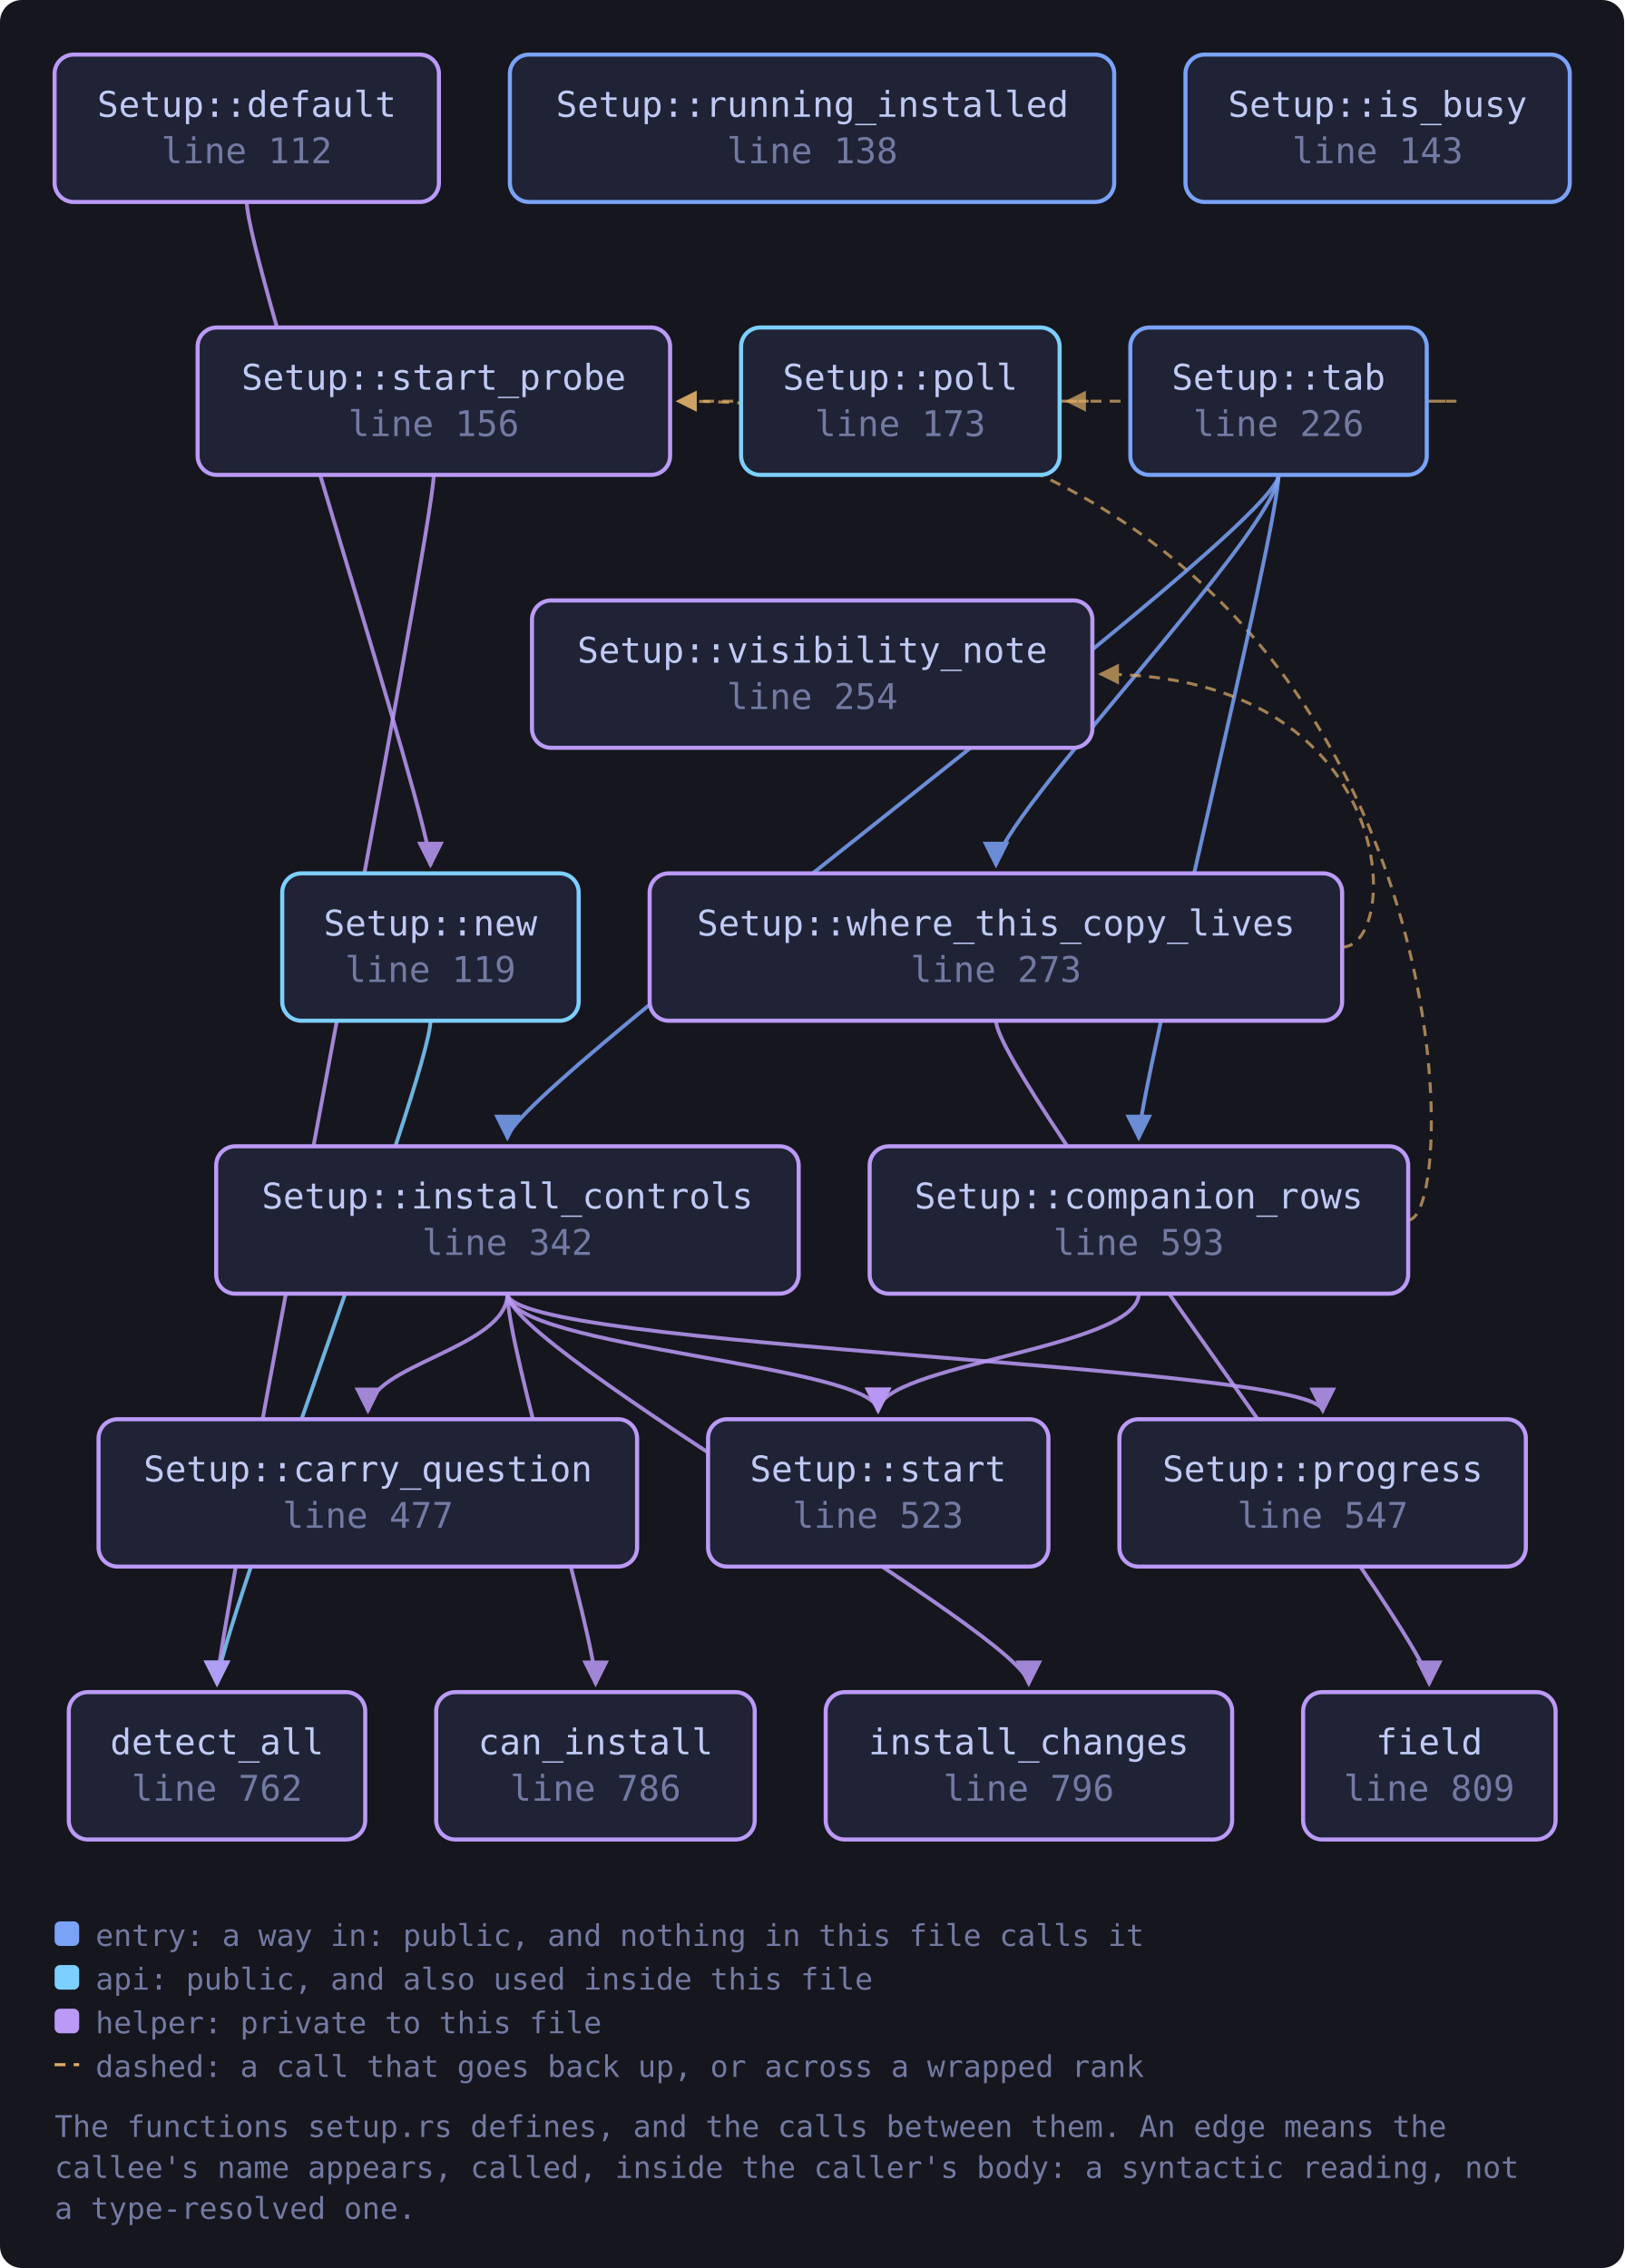
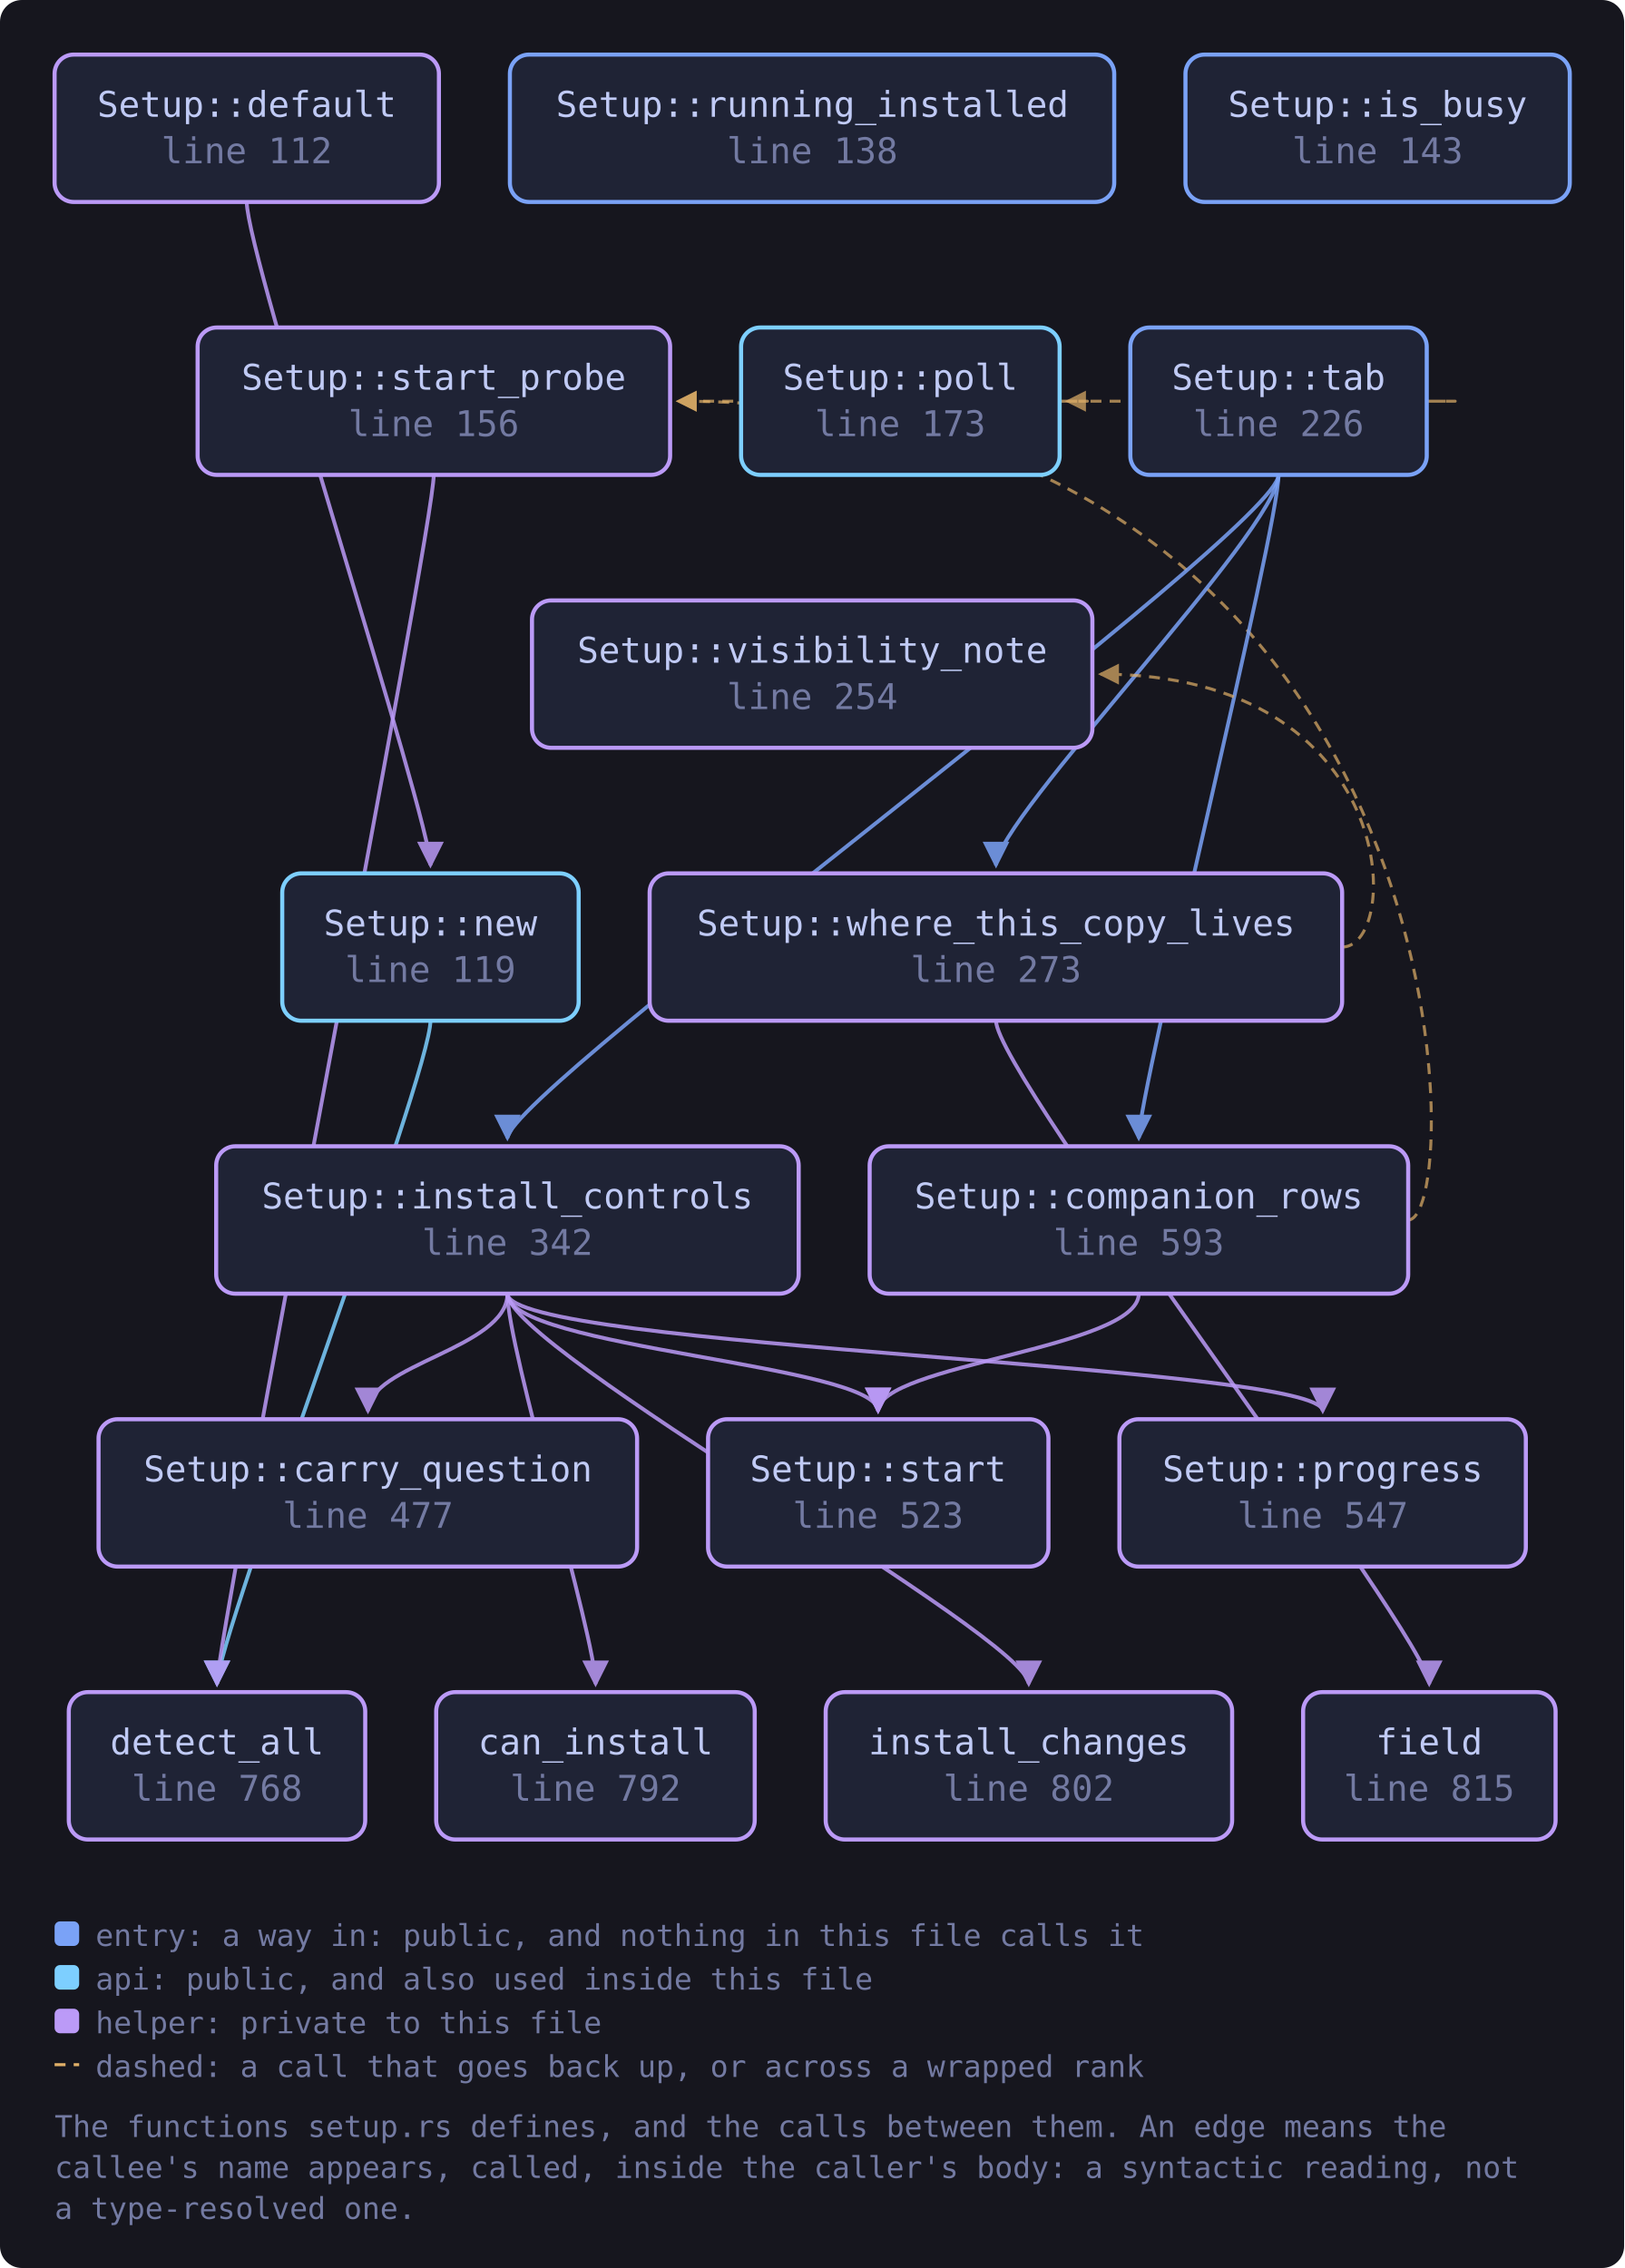
<svg xmlns="http://www.w3.org/2000/svg" viewBox="0 0 595 831" width="595" height="831" style="max-width:100%;height:auto" role="img" aria-label="flowchart">
  <defs>
    <marker id="a-muted" viewBox="0 0 8 8" refX="7" refY="4" markerWidth="7" markerHeight="7" orient="auto-start-reverse">
      <path d="M0 0 L8 4 L0 8 z" fill="var(--muted, #737aa2)" />
    </marker>
    <marker id="a-warn" viewBox="0 0 8 8" refX="7" refY="4" markerWidth="7" markerHeight="7" orient="auto-start-reverse">
      <path d="M0 0 L8 4 L0 8 z" fill="var(--warn, #e0af68)" />
    </marker>
    <marker id="a-accent" viewBox="0 0 8 8" refX="7" refY="4" markerWidth="7" markerHeight="7" orient="auto-start-reverse">
      <path d="M0 0 L8 4 L0 8 z" fill="var(--accent, #7aa2f7)" />
    </marker>
    <marker id="a-cyan" viewBox="0 0 8 8" refX="7" refY="4" markerWidth="7" markerHeight="7" orient="auto-start-reverse">
      <path d="M0 0 L8 4 L0 8 z" fill="var(--cyan, #7dcfff)" />
    </marker>
    <marker id="a-accent-2" viewBox="0 0 8 8" refX="7" refY="4" markerWidth="7" markerHeight="7" orient="auto-start-reverse">
      <path d="M0 0 L8 4 L0 8 z" fill="var(--accent-2, #bb9af7)" />
    </marker>
  </defs>
  <rect x="0" y="0" width="595" height="831" fill="var(--bg-inset, #16161e)" rx="8" />
  <path d="M417.2 474.0 C 417.2 494.0, 321.7 500.0, 321.7 517.0" fill="none" stroke="var(--accent-2, #bb9af7)" stroke-width="1.4" opacity="0.85" marker-end="url(#a-accent-2)" />
  <path d="M515.9 447.0 C 537.9 447.0, 537.9 147.0, 248.5 147.0" fill="none" stroke="var(--warn, #e0af68)" stroke-width="1.1" opacity="0.7" stroke-dasharray="4 3" marker-end="url(#a-warn)" />
  <path d="M90.4 74.0 C 90.4 94.0, 157.7 300.0, 157.7 317.0" fill="none" stroke="var(--accent-2, #bb9af7)" stroke-width="1.4" opacity="0.85" marker-end="url(#a-accent-2)" />
  <path d="M185.9 474.0 C 185.9 494.0, 218.2 600.0, 218.2 617.0" fill="none" stroke="var(--accent-2, #bb9af7)" stroke-width="1.4" opacity="0.85" marker-end="url(#a-accent-2)" />
  <path d="M185.9 474.0 C 185.9 494.0, 134.8 500.0, 134.8 517.0" fill="none" stroke="var(--accent-2, #bb9af7)" stroke-width="1.4" opacity="0.85" marker-end="url(#a-accent-2)" />
  <path d="M185.9 474.0 C 185.9 494.0, 376.9 600.0, 376.9 617.0" fill="none" stroke="var(--accent-2, #bb9af7)" stroke-width="1.4" opacity="0.85" marker-end="url(#a-accent-2)" />
  <path d="M185.9 474.0 C 185.9 494.0, 484.6 500.0, 484.6 517.0" fill="none" stroke="var(--accent-2, #bb9af7)" stroke-width="1.4" opacity="0.85" marker-end="url(#a-accent-2)" />
  <path d="M185.9 474.0 C 185.9 494.0, 321.7 500.0, 321.7 517.0" fill="none" stroke="var(--accent-2, #bb9af7)" stroke-width="1.4" opacity="0.85" marker-end="url(#a-accent-2)" />
  <path d="M157.7 374.0 C 157.7 394.0, 79.5 600.0, 79.5 617.0" fill="none" stroke="var(--cyan, #7dcfff)" stroke-width="1.4" opacity="0.85" marker-end="url(#a-cyan)" />
  <path d="M388.1 147.0 C 410.1 147.0, 410.1 147.0, 248.5 147.0" fill="none" stroke="var(--warn, #e0af68)" stroke-width="1.1" opacity="0.7" stroke-dasharray="4 3" marker-end="url(#a-warn)" />
  <path d="M158.9 174.0 C 158.9 194.0, 79.5 600.0, 79.5 617.0" fill="none" stroke="var(--accent-2, #bb9af7)" stroke-width="1.4" opacity="0.85" marker-end="url(#a-accent-2)" />
  <path d="M468.4 174.0 C 468.4 194.0, 417.2 400.0, 417.2 417.0" fill="none" stroke="var(--accent, #7aa2f7)" stroke-width="1.4" opacity="0.85" marker-end="url(#a-accent)" />
  <path d="M468.4 174.0 C 468.4 194.0, 185.9 400.0, 185.9 417.0" fill="none" stroke="var(--accent, #7aa2f7)" stroke-width="1.4" opacity="0.85" marker-end="url(#a-accent)" />
  <path d="M522.7 147.0 C 544.7 147.0, 544.7 147.0, 391.1 147.0" fill="none" stroke="var(--warn, #e0af68)" stroke-width="1.1" opacity="0.7" stroke-dasharray="4 3" marker-end="url(#a-warn)" />
  <path d="M468.4 174.0 C 468.4 194.0, 364.9 300.0, 364.9 317.0" fill="none" stroke="var(--accent, #7aa2f7)" stroke-width="1.4" opacity="0.85" marker-end="url(#a-accent)" />
  <path d="M364.9 374.0 C 364.9 394.0, 523.6 600.0, 523.6 617.0" fill="none" stroke="var(--accent-2, #bb9af7)" stroke-width="1.4" opacity="0.85" marker-end="url(#a-accent-2)" />
  <path d="M491.7 347.0 C 513.7 347.0, 513.7 247.0, 403.2 247.0" fill="none" stroke="var(--warn, #e0af68)" stroke-width="1.1" opacity="0.7" stroke-dasharray="4 3" marker-end="url(#a-warn)" />
  <a href="https://github.com/tilas01/veilvoice/blob/main/crates/veilvoice-gui/src/setup.rs#L112" target="_blank" rel="noopener noreferrer">
    <rect x="20.0" y="20.0" width="140.8" height="54.0" rx="7" fill="var(--bg-soft, #1f2335)" stroke="var(--accent-2, #bb9af7)" stroke-width="1.5" />
    <text x="90.4" y="42.8" font-family="ui-monospace, SFMono-Regular, Menlo, Consolas, monospace" font-size="13" fill="var(--fg, #c0caf5)" text-anchor="middle">Setup::default</text>
    <text x="90.4" y="59.8" font-family="ui-monospace, SFMono-Regular, Menlo, Consolas, monospace" font-size="13" fill="var(--muted, #737aa2)" text-anchor="middle">line 112</text>
  </a>
  <a href="https://github.com/tilas01/veilvoice/blob/main/crates/veilvoice-gui/src/setup.rs#L119" target="_blank" rel="noopener noreferrer">
    <rect x="103.4" y="320.0" width="108.6" height="54.0" rx="7" fill="var(--bg-soft, #1f2335)" stroke="var(--cyan, #7dcfff)" stroke-width="1.5" />
    <text x="157.7" y="342.8" font-family="ui-monospace, SFMono-Regular, Menlo, Consolas, monospace" font-size="13" fill="var(--fg, #c0caf5)" text-anchor="middle">Setup::new</text>
    <text x="157.7" y="359.8" font-family="ui-monospace, SFMono-Regular, Menlo, Consolas, monospace" font-size="13" fill="var(--muted, #737aa2)" text-anchor="middle">line 119</text>
  </a>
  <a href="https://github.com/tilas01/veilvoice/blob/main/crates/veilvoice-gui/src/setup.rs#L138" target="_blank" rel="noopener noreferrer">
    <rect x="186.8" y="20.0" width="221.4" height="54.0" rx="7" fill="var(--bg-soft, #1f2335)" stroke="var(--accent, #7aa2f7)" stroke-width="1.5" />
    <text x="297.6" y="42.8" font-family="ui-monospace, SFMono-Regular, Menlo, Consolas, monospace" font-size="13" fill="var(--fg, #c0caf5)" text-anchor="middle">Setup::running_installed</text>
    <text x="297.6" y="59.8" font-family="ui-monospace, SFMono-Regular, Menlo, Consolas, monospace" font-size="13" fill="var(--muted, #737aa2)" text-anchor="middle">line 138</text>
  </a>
  <a href="https://github.com/tilas01/veilvoice/blob/main/crates/veilvoice-gui/src/setup.rs#L143" target="_blank" rel="noopener noreferrer">
    <rect x="434.3" y="20.0" width="140.8" height="54.0" rx="7" fill="var(--bg-soft, #1f2335)" stroke="var(--accent, #7aa2f7)" stroke-width="1.5" />
    <text x="504.7" y="42.8" font-family="ui-monospace, SFMono-Regular, Menlo, Consolas, monospace" font-size="13" fill="var(--fg, #c0caf5)" text-anchor="middle">Setup::is_busy</text>
    <text x="504.7" y="59.8" font-family="ui-monospace, SFMono-Regular, Menlo, Consolas, monospace" font-size="13" fill="var(--muted, #737aa2)" text-anchor="middle">line 143</text>
  </a>
  <a href="https://github.com/tilas01/veilvoice/blob/main/crates/veilvoice-gui/src/setup.rs#L156" target="_blank" rel="noopener noreferrer">
    <rect x="72.4" y="120.0" width="173.1" height="54.0" rx="7" fill="var(--bg-soft, #1f2335)" stroke="var(--accent-2, #bb9af7)" stroke-width="1.5" />
    <text x="158.9" y="142.8" font-family="ui-monospace, SFMono-Regular, Menlo, Consolas, monospace" font-size="13" fill="var(--fg, #c0caf5)" text-anchor="middle">Setup::start_probe</text>
    <text x="158.9" y="159.8" font-family="ui-monospace, SFMono-Regular, Menlo, Consolas, monospace" font-size="13" fill="var(--muted, #737aa2)" text-anchor="middle">line 156</text>
  </a>
  <a href="https://github.com/tilas01/veilvoice/blob/main/crates/veilvoice-gui/src/setup.rs#L173" target="_blank" rel="noopener noreferrer">
    <rect x="271.5" y="120.0" width="116.7" height="54.0" rx="7" fill="var(--bg-soft, #1f2335)" stroke="var(--cyan, #7dcfff)" stroke-width="1.5" />
    <text x="329.8" y="142.8" font-family="ui-monospace, SFMono-Regular, Menlo, Consolas, monospace" font-size="13" fill="var(--fg, #c0caf5)" text-anchor="middle">Setup::poll</text>
    <text x="329.8" y="159.8" font-family="ui-monospace, SFMono-Regular, Menlo, Consolas, monospace" font-size="13" fill="var(--muted, #737aa2)" text-anchor="middle">line 173</text>
  </a>
  <a href="https://github.com/tilas01/veilvoice/blob/main/crates/veilvoice-gui/src/setup.rs#L226" target="_blank" rel="noopener noreferrer">
    <rect x="414.1" y="120.0" width="108.6" height="54.0" rx="7" fill="var(--bg-soft, #1f2335)" stroke="var(--accent, #7aa2f7)" stroke-width="1.5" />
    <text x="468.4" y="142.8" font-family="ui-monospace, SFMono-Regular, Menlo, Consolas, monospace" font-size="13" fill="var(--fg, #c0caf5)" text-anchor="middle">Setup::tab</text>
    <text x="468.4" y="159.8" font-family="ui-monospace, SFMono-Regular, Menlo, Consolas, monospace" font-size="13" fill="var(--muted, #737aa2)" text-anchor="middle">line 226</text>
  </a>
  <a href="https://github.com/tilas01/veilvoice/blob/main/crates/veilvoice-gui/src/setup.rs#L254" target="_blank" rel="noopener noreferrer">
    <rect x="194.9" y="220.0" width="205.3" height="54.0" rx="7" fill="var(--bg-soft, #1f2335)" stroke="var(--accent-2, #bb9af7)" stroke-width="1.5" />
    <text x="297.6" y="242.8" font-family="ui-monospace, SFMono-Regular, Menlo, Consolas, monospace" font-size="13" fill="var(--fg, #c0caf5)" text-anchor="middle">Setup::visibility_note</text>
    <text x="297.6" y="259.8" font-family="ui-monospace, SFMono-Regular, Menlo, Consolas, monospace" font-size="13" fill="var(--muted, #737aa2)" text-anchor="middle">line 254</text>
  </a>
  <a href="https://github.com/tilas01/veilvoice/blob/main/crates/veilvoice-gui/src/setup.rs#L273" target="_blank" rel="noopener noreferrer">
    <rect x="238.0" y="320.0" width="253.7" height="54.0" rx="7" fill="var(--bg-soft, #1f2335)" stroke="var(--accent-2, #bb9af7)" stroke-width="1.5" />
    <text x="364.9" y="342.8" font-family="ui-monospace, SFMono-Regular, Menlo, Consolas, monospace" font-size="13" fill="var(--fg, #c0caf5)" text-anchor="middle">Setup::where_this_copy_lives</text>
    <text x="364.9" y="359.8" font-family="ui-monospace, SFMono-Regular, Menlo, Consolas, monospace" font-size="13" fill="var(--muted, #737aa2)" text-anchor="middle">line 273</text>
  </a>
  <a href="https://github.com/tilas01/veilvoice/blob/main/crates/veilvoice-gui/src/setup.rs#L342" target="_blank" rel="noopener noreferrer">
    <rect x="79.2" y="420.0" width="213.4" height="54.0" rx="7" fill="var(--bg-soft, #1f2335)" stroke="var(--accent-2, #bb9af7)" stroke-width="1.5" />
    <text x="185.9" y="442.8" font-family="ui-monospace, SFMono-Regular, Menlo, Consolas, monospace" font-size="13" fill="var(--fg, #c0caf5)" text-anchor="middle">Setup::install_controls</text>
    <text x="185.9" y="459.8" font-family="ui-monospace, SFMono-Regular, Menlo, Consolas, monospace" font-size="13" fill="var(--muted, #737aa2)" text-anchor="middle">line 342</text>
  </a>
  <a href="https://github.com/tilas01/veilvoice/blob/main/crates/veilvoice-gui/src/setup.rs#L477" target="_blank" rel="noopener noreferrer">
    <rect x="36.1" y="520.0" width="197.3" height="54.0" rx="7" fill="var(--bg-soft, #1f2335)" stroke="var(--accent-2, #bb9af7)" stroke-width="1.5" />
    <text x="134.8" y="542.8" font-family="ui-monospace, SFMono-Regular, Menlo, Consolas, monospace" font-size="13" fill="var(--fg, #c0caf5)" text-anchor="middle">Setup::carry_question</text>
    <text x="134.8" y="559.8" font-family="ui-monospace, SFMono-Regular, Menlo, Consolas, monospace" font-size="13" fill="var(--muted, #737aa2)" text-anchor="middle">line 477</text>
  </a>
  <a href="https://github.com/tilas01/veilvoice/blob/main/crates/veilvoice-gui/src/setup.rs#L523" target="_blank" rel="noopener noreferrer">
    <rect x="259.4" y="520.0" width="124.7" height="54.0" rx="7" fill="var(--bg-soft, #1f2335)" stroke="var(--accent-2, #bb9af7)" stroke-width="1.5" />
    <text x="321.7" y="542.8" font-family="ui-monospace, SFMono-Regular, Menlo, Consolas, monospace" font-size="13" fill="var(--fg, #c0caf5)" text-anchor="middle">Setup::start</text>
    <text x="321.7" y="559.8" font-family="ui-monospace, SFMono-Regular, Menlo, Consolas, monospace" font-size="13" fill="var(--muted, #737aa2)" text-anchor="middle">line 523</text>
  </a>
  <a href="https://github.com/tilas01/veilvoice/blob/main/crates/veilvoice-gui/src/setup.rs#L547" target="_blank" rel="noopener noreferrer">
    <rect x="410.1" y="520.0" width="148.9" height="54.0" rx="7" fill="var(--bg-soft, #1f2335)" stroke="var(--accent-2, #bb9af7)" stroke-width="1.5" />
    <text x="484.6" y="542.8" font-family="ui-monospace, SFMono-Regular, Menlo, Consolas, monospace" font-size="13" fill="var(--fg, #c0caf5)" text-anchor="middle">Setup::progress</text>
    <text x="484.6" y="559.8" font-family="ui-monospace, SFMono-Regular, Menlo, Consolas, monospace" font-size="13" fill="var(--muted, #737aa2)" text-anchor="middle">line 547</text>
  </a>
  <a href="https://github.com/tilas01/veilvoice/blob/main/crates/veilvoice-gui/src/setup.rs#L593" target="_blank" rel="noopener noreferrer">
    <rect x="318.6" y="420.0" width="197.3" height="54.0" rx="7" fill="var(--bg-soft, #1f2335)" stroke="var(--accent-2, #bb9af7)" stroke-width="1.5" />
    <text x="417.2" y="442.8" font-family="ui-monospace, SFMono-Regular, Menlo, Consolas, monospace" font-size="13" fill="var(--fg, #c0caf5)" text-anchor="middle">Setup::companion_rows</text>
    <text x="417.2" y="459.8" font-family="ui-monospace, SFMono-Regular, Menlo, Consolas, monospace" font-size="13" fill="var(--muted, #737aa2)" text-anchor="middle">line 593</text>
  </a>
-   <a href="https://github.com/tilas01/veilvoice/blob/main/crates/veilvoice-gui/src/setup.rs#L762" target="_blank" rel="noopener noreferrer">
+   <a href="https://github.com/tilas01/veilvoice/blob/main/crates/veilvoice-gui/src/setup.rs#L768" target="_blank" rel="noopener noreferrer">
    <rect x="25.2" y="620.0" width="108.6" height="54.0" rx="7" fill="var(--bg-soft, #1f2335)" stroke="var(--accent-2, #bb9af7)" stroke-width="1.5" />
    <text x="79.5" y="642.8" font-family="ui-monospace, SFMono-Regular, Menlo, Consolas, monospace" font-size="13" fill="var(--fg, #c0caf5)" text-anchor="middle">detect_all</text>
-     <text x="79.5" y="659.8" font-family="ui-monospace, SFMono-Regular, Menlo, Consolas, monospace" font-size="13" fill="var(--muted, #737aa2)" text-anchor="middle">line 762</text>
+     <text x="79.5" y="659.8" font-family="ui-monospace, SFMono-Regular, Menlo, Consolas, monospace" font-size="13" fill="var(--muted, #737aa2)" text-anchor="middle">line 768</text>
  </a>
-   <a href="https://github.com/tilas01/veilvoice/blob/main/crates/veilvoice-gui/src/setup.rs#L786" target="_blank" rel="noopener noreferrer">
+   <a href="https://github.com/tilas01/veilvoice/blob/main/crates/veilvoice-gui/src/setup.rs#L792" target="_blank" rel="noopener noreferrer">
    <rect x="159.8" y="620.0" width="116.7" height="54.0" rx="7" fill="var(--bg-soft, #1f2335)" stroke="var(--accent-2, #bb9af7)" stroke-width="1.5" />
    <text x="218.2" y="642.8" font-family="ui-monospace, SFMono-Regular, Menlo, Consolas, monospace" font-size="13" fill="var(--fg, #c0caf5)" text-anchor="middle">can_install</text>
-     <text x="218.2" y="659.8" font-family="ui-monospace, SFMono-Regular, Menlo, Consolas, monospace" font-size="13" fill="var(--muted, #737aa2)" text-anchor="middle">line 786</text>
+     <text x="218.2" y="659.8" font-family="ui-monospace, SFMono-Regular, Menlo, Consolas, monospace" font-size="13" fill="var(--muted, #737aa2)" text-anchor="middle">line 792</text>
  </a>
-   <a href="https://github.com/tilas01/veilvoice/blob/main/crates/veilvoice-gui/src/setup.rs#L796" target="_blank" rel="noopener noreferrer">
+   <a href="https://github.com/tilas01/veilvoice/blob/main/crates/veilvoice-gui/src/setup.rs#L802" target="_blank" rel="noopener noreferrer">
    <rect x="302.5" y="620.0" width="148.9" height="54.0" rx="7" fill="var(--bg-soft, #1f2335)" stroke="var(--accent-2, #bb9af7)" stroke-width="1.5" />
    <text x="376.9" y="642.8" font-family="ui-monospace, SFMono-Regular, Menlo, Consolas, monospace" font-size="13" fill="var(--fg, #c0caf5)" text-anchor="middle">install_changes</text>
-     <text x="376.9" y="659.8" font-family="ui-monospace, SFMono-Regular, Menlo, Consolas, monospace" font-size="13" fill="var(--muted, #737aa2)" text-anchor="middle">line 796</text>
+     <text x="376.9" y="659.8" font-family="ui-monospace, SFMono-Regular, Menlo, Consolas, monospace" font-size="13" fill="var(--muted, #737aa2)" text-anchor="middle">line 802</text>
  </a>
-   <a href="https://github.com/tilas01/veilvoice/blob/main/crates/veilvoice-gui/src/setup.rs#L809" target="_blank" rel="noopener noreferrer">
+   <a href="https://github.com/tilas01/veilvoice/blob/main/crates/veilvoice-gui/src/setup.rs#L815" target="_blank" rel="noopener noreferrer">
    <rect x="477.4" y="620.0" width="92.5" height="54.0" rx="7" fill="var(--bg-soft, #1f2335)" stroke="var(--accent-2, #bb9af7)" stroke-width="1.5" />
    <text x="523.6" y="642.8" font-family="ui-monospace, SFMono-Regular, Menlo, Consolas, monospace" font-size="13" fill="var(--fg, #c0caf5)" text-anchor="middle">field</text>
-     <text x="523.6" y="659.8" font-family="ui-monospace, SFMono-Regular, Menlo, Consolas, monospace" font-size="13" fill="var(--muted, #737aa2)" text-anchor="middle">line 809</text>
+     <text x="523.6" y="659.8" font-family="ui-monospace, SFMono-Regular, Menlo, Consolas, monospace" font-size="13" fill="var(--muted, #737aa2)" text-anchor="middle">line 815</text>
  </a>
  <rect x="20.0" y="704.0" width="9" height="9" rx="2" fill="var(--accent, #7aa2f7)" />
  <text x="35.0" y="713.0" font-family="ui-monospace, SFMono-Regular, Menlo, Consolas, monospace" font-size="11" fill="var(--muted, #737aa2)">entry: a way in: public, and nothing in this file calls it</text>
  <rect x="20.0" y="720.0" width="9" height="9" rx="2" fill="var(--cyan, #7dcfff)" />
  <text x="35.0" y="729.0" font-family="ui-monospace, SFMono-Regular, Menlo, Consolas, monospace" font-size="11" fill="var(--muted, #737aa2)">api: public, and also used inside this file</text>
  <rect x="20.0" y="736.0" width="9" height="9" rx="2" fill="var(--accent-2, #bb9af7)" />
  <text x="35.0" y="745.0" font-family="ui-monospace, SFMono-Regular, Menlo, Consolas, monospace" font-size="11" fill="var(--muted, #737aa2)">helper: private to this file</text>
  <path d="M20.0 756.5 L29.0 756.5" stroke="var(--warn, #e0af68)" stroke-width="1.1" stroke-dasharray="4 3" />
  <text x="35.0" y="761.0" font-family="ui-monospace, SFMono-Regular, Menlo, Consolas, monospace" font-size="11" fill="var(--muted, #737aa2)">dashed: a call that goes back up, or across a wrapped rank</text>
  <text x="20.0" y="783.0" font-family="ui-monospace, SFMono-Regular, Menlo, Consolas, monospace" font-size="11" fill="var(--muted, #737aa2)">The functions setup.rs defines, and the calls between them. An edge means the</text>
  <text x="20.0" y="798.0" font-family="ui-monospace, SFMono-Regular, Menlo, Consolas, monospace" font-size="11" fill="var(--muted, #737aa2)">callee's name appears, called, inside the caller's body: a syntactic reading, not</text>
  <text x="20.0" y="813.0" font-family="ui-monospace, SFMono-Regular, Menlo, Consolas, monospace" font-size="11" fill="var(--muted, #737aa2)">a type-resolved one.</text>
</svg>
